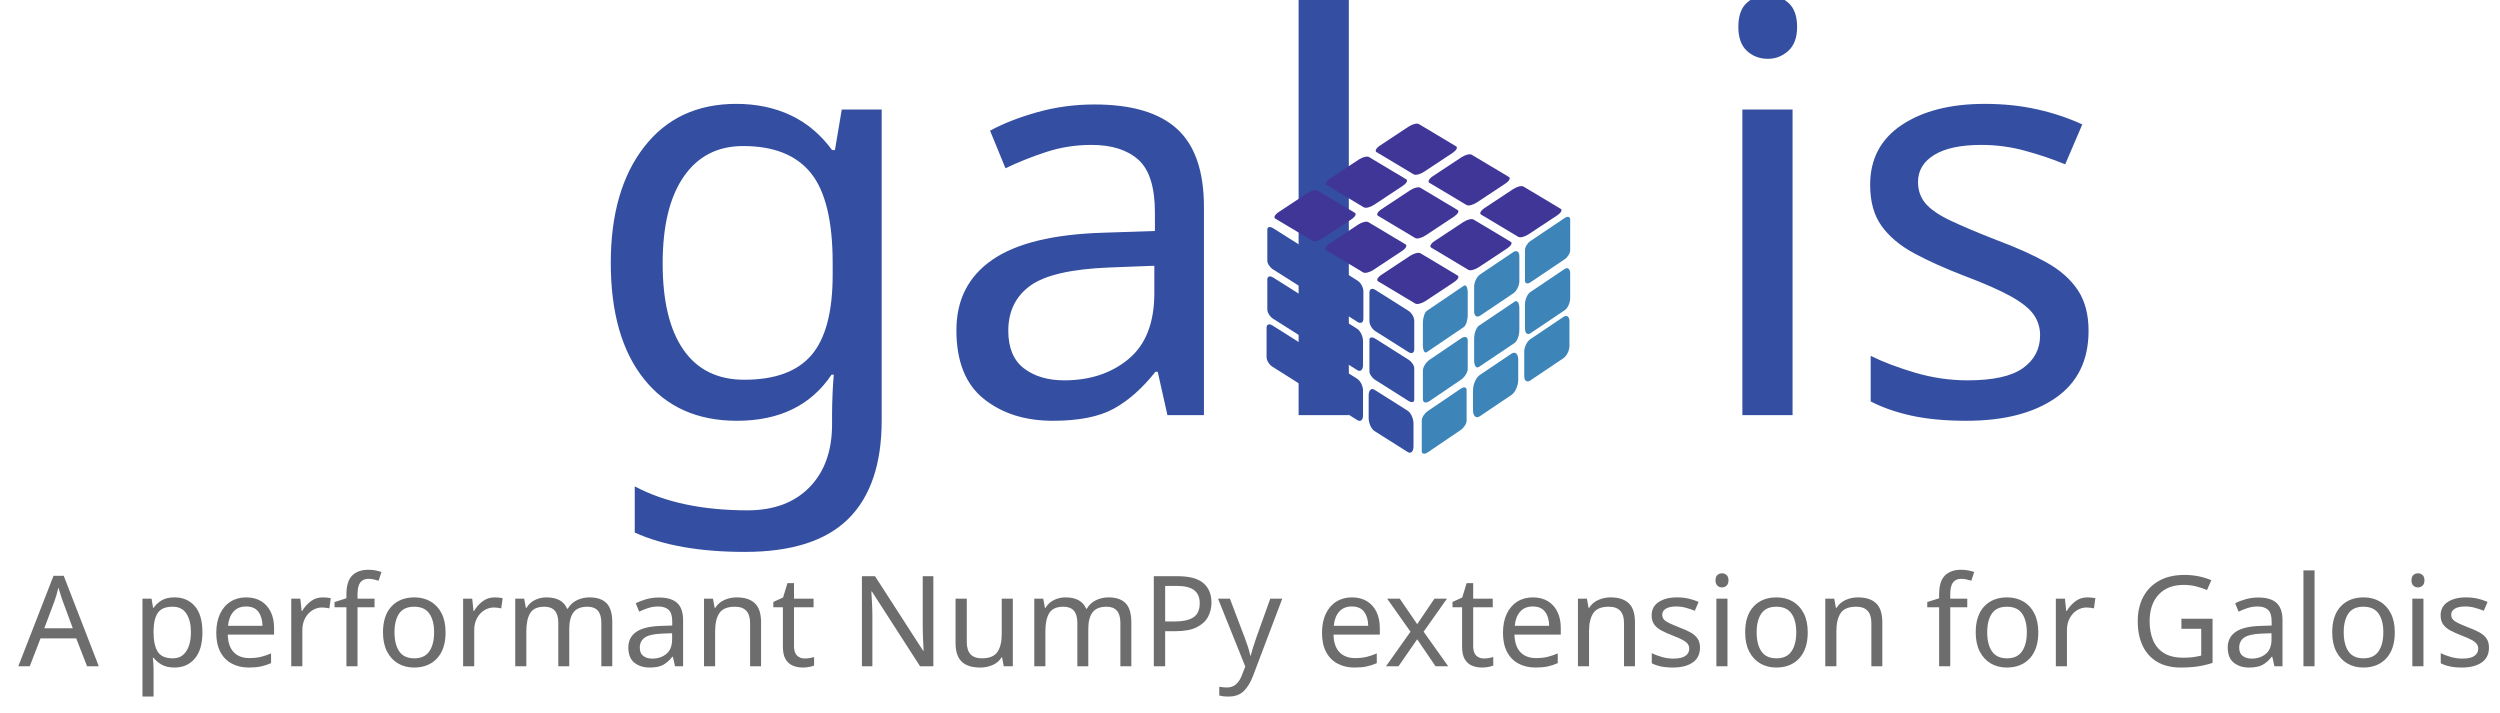
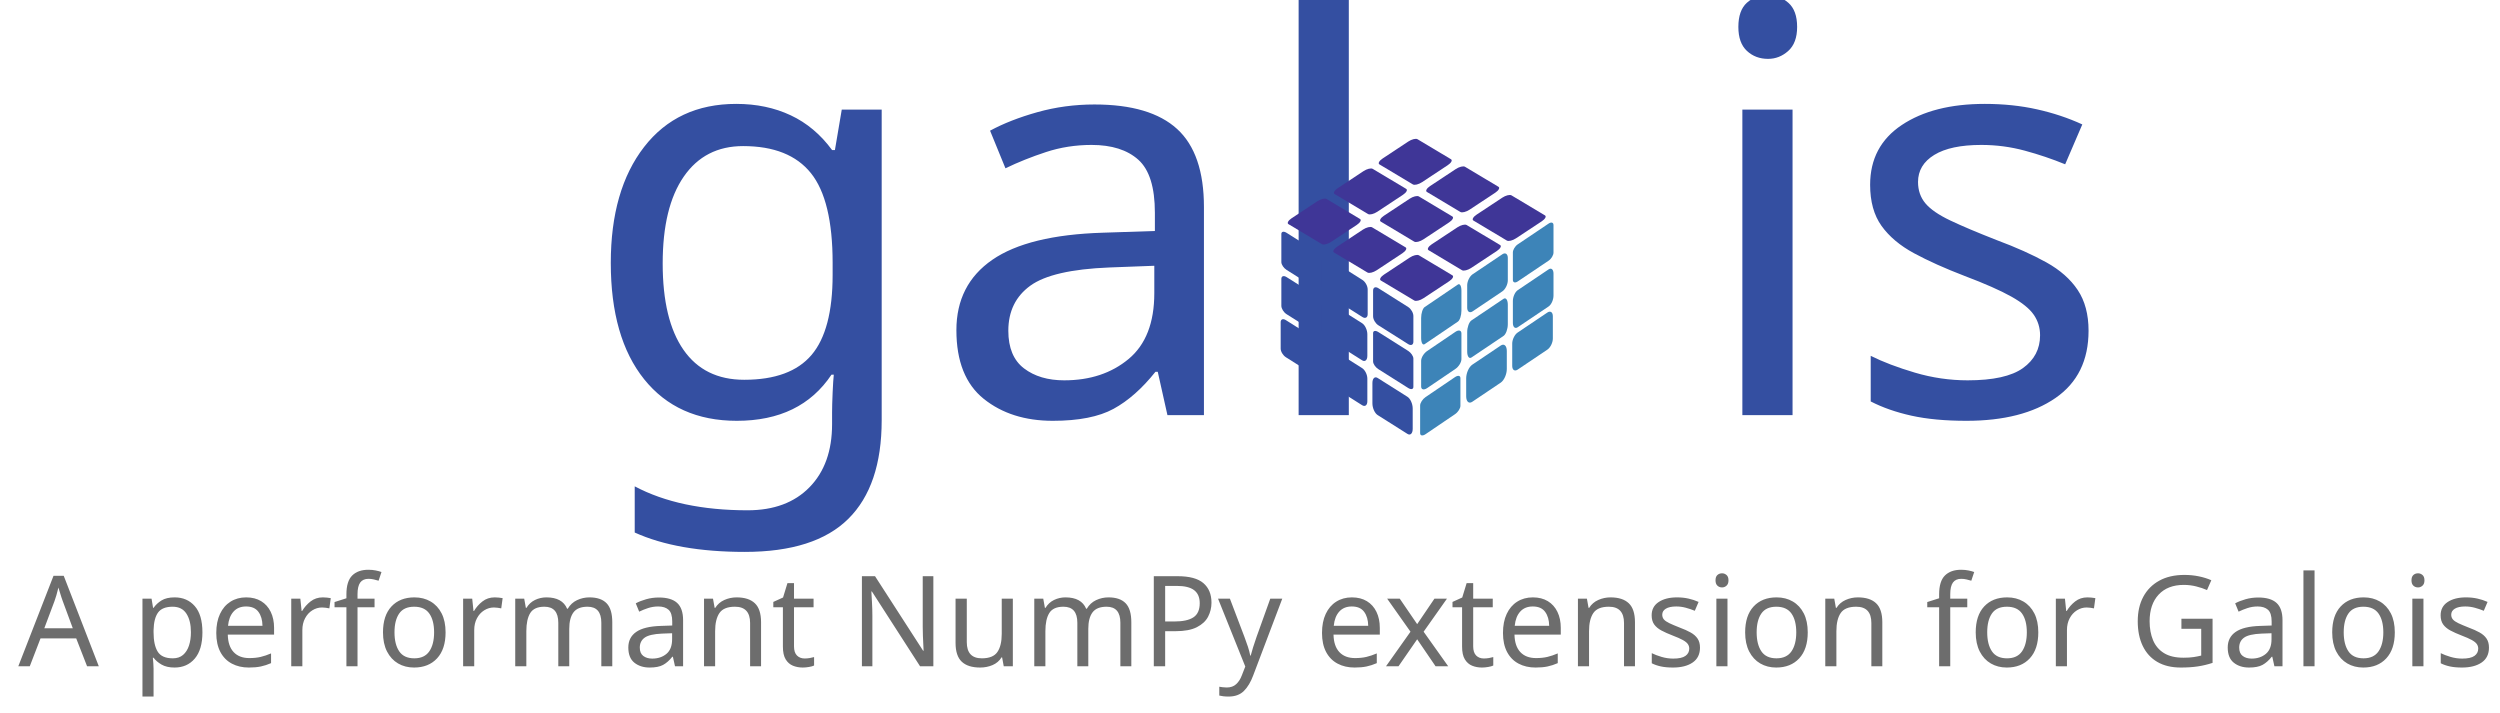
<svg xmlns="http://www.w3.org/2000/svg" width="1279.999mm" height="364.893mm" viewBox="0 0 1279.999 364.893" version="1.1" id="svg8">
  <defs id="defs2" />
-   <g id="layer1" transform="translate(-1.0728836e-6,67.893)">
+   <g id="layer1" transform="translate(-1.0728836e-6,67.89299)">
    <text xml:space="preserve" style="font-style:normal;font-variant:normal;font-weight:normal;font-stretch:normal;font-size:64.612px;line-height:1.25;font-family:'Lohit Telugu';-inkscape-font-specification:'Lohit Telugu, Normal';font-variant-ligatures:normal;font-variant-caps:normal;font-variant-numeric:normal;font-feature-settings:normal;text-align:start;letter-spacing:0px;word-spacing:0px;writing-mode:lr-tb;text-anchor:start;fill:#6d6d6d;fill-opacity:1;stroke:none;stroke-width:1.615" x="9.369" y="273.245" id="text13">
      <tspan id="tspan11" x="9.369" y="273.245" style="font-style:normal;font-variant:normal;font-weight:normal;font-stretch:normal;font-size:64.612px;font-family:'Lohit Telugu';-inkscape-font-specification:'Lohit Telugu, Normal';font-variant-ligatures:normal;font-variant-caps:normal;font-variant-numeric:normal;font-feature-settings:normal;text-align:start;writing-mode:lr-tb;text-anchor:start;fill:#6d6d6d;fill-opacity:1;stroke-width:1.615">A performant NumPy extension for Galois fields</tspan>
    </text>
-     <g id="g916" transform="matrix(1.958134,0,0,1.958134,285.249,-363.1006)">
-       <text transform="scale(1.000324,0.9996759)" id="text3780" y="259.382" x="5.822" style="font-style:normal;font-variant:normal;font-weight:normal;font-stretch:normal;font-size:149.086px;line-height:1.25;font-family:MathJax_SansSerif;-inkscape-font-specification:'MathJax_SansSerif, Normal';font-variant-ligatures:normal;font-variant-caps:normal;font-variant-numeric:normal;font-feature-settings:normal;text-align:start;letter-spacing:0px;word-spacing:0px;writing-mode:lr-tb;text-anchor:start;fill:#344fa1;fill-opacity:1;stroke:none;stroke-width:4.18" xml:space="preserve">
-         <tspan style="font-style:normal;font-variant:normal;font-weight:normal;font-stretch:normal;font-size:149.086px;font-family:MathJax_SansSerif;-inkscape-font-specification:'MathJax_SansSerif, Normal';font-variant-ligatures:normal;font-variant-caps:normal;font-variant-numeric:normal;font-feature-settings:normal;text-align:start;writing-mode:lr-tb;text-anchor:start;fill:#344fa1;fill-opacity:1;stroke-width:4.18" y="259.382" x="5.822" id="tspan3778">gal  is</tspan>
+     <g id="g139">
+       <text transform="scale(1.000324,0.9996759)" id="text3780" y="144.687" x="296.558" style="font-style:normal;font-variant:normal;font-weight:normal;font-stretch:normal;font-size:291.929px;line-height:1.25;font-family:MathJax_SansSerif;-inkscape-font-specification:'MathJax_SansSerif, Normal';font-variant-ligatures:normal;font-variant-caps:normal;font-variant-numeric:normal;font-feature-settings:normal;text-align:start;letter-spacing:0px;word-spacing:0px;writing-mode:lr-tb;text-anchor:start;fill:#344fa1;fill-opacity:1;stroke:none;stroke-width:8.185" xml:space="preserve">
+         <tspan style="font-style:normal;font-variant:normal;font-weight:normal;font-stretch:normal;font-size:291.929px;font-family:MathJax_SansSerif;-inkscape-font-specification:'MathJax_SansSerif, Normal';font-variant-ligatures:normal;font-variant-caps:normal;font-variant-numeric:normal;font-feature-settings:normal;text-align:start;writing-mode:lr-tb;text-anchor:start;fill:#344fa1;fill-opacity:1;stroke-width:8.185" y="144.687" x="296.558" id="tspan3778">gal  is</tspan>
      </text>
-       <g style="fill:#3d84b8;fill-opacity:1" id="g968" transform="matrix(0.1883568,0,0,0.1883568,171.276,166.2549)">
-         <path style="fill:#3d84b8;fill-opacity:1" d="m 299.35,488.33 45.47,-30.844 c 4.632,-3.141 8.386,-2.439 8.386,1.57 v 42.777 c 0,4.008 -3.754,9.805 -8.386,12.945 l -45.47,30.844 c -4.632,3.141 -8.386,2.439 -8.386,-1.57 v -42.777 c 0.01,-4 3.76,-9.8 8.39,-12.94 z" id="rect5005" />
-         <path style="fill:#3d84b8;fill-opacity:1" d="m 301.81,417.14 43.656,-29.613 c 5.133,-3.48 9.293,-2.367 9.293,2.49 v 39.705 c 0,4.857 -4.16,11.617 -9.293,15.098 l -43.656,29.613 c -5.132,3.48 -9.293,2.367 -9.293,-2.49 v -39.705 c 0,-4.86 4.16,-11.62 9.29,-15.1 z" id="rect5765" />
-         <path style="fill:#3d84b8;fill-opacity:1" d="m 297.96,349.26 51.362,-34.84 c 3.004,-2.037 5.44,2.211 5.44,9.49 v 30.936 c 0,7.277 -2.437,14.83 -5.44,16.869 l -51.362,34.838 c -3.004,2.039 -5.439,-2.209 -5.439,-9.488 v -30.936 c 0,-7.28 2.44,-14.83 5.44,-16.87 z" id="rect5767" />
-         <path style="fill:#3d84b8;fill-opacity:1" d="m 372.1,298.56 45.889,-30.873 c 4.656,-3.133 8.432,-0.568 8.432,5.727 v 34.496 c 0,6.295 -3.775,13.938 -8.432,17.072 L 372.1,355.855 c -4.657,3.133 -8.432,0.568 -8.432,-5.727 v -34.496 c 0,-6.29 3.77,-13.93 8.43,-17.07 z" id="rect5769" />
-         <path style="fill:#3d84b8;fill-opacity:1" d="m 370.29,369.84 49.514,-33.312 c 3.655,-2.461 6.619,1.641 6.619,9.16 v 30.066 c 0,7.518 -2.964,15.607 -6.619,18.066 l -49.514,33.312 c -3.656,2.459 -6.619,-1.641 -6.619,-9.16 v -30.066 c 0,-7.52 2.96,-15.61 6.62,-18.07 z" id="rect5771" />
-         <path style="fill:#3d84b8;fill-opacity:1" d="m 371.45,438.32 44.075,-29.654 c 5.157,-3.471 9.339,0.309 9.339,8.438 v 27.852 c 0,8.131 -4.182,17.535 -9.339,21.004 l -44.075,29.654 c -5.157,3.471 -9.339,-0.309 -9.339,-8.439 v -27.85 c 0.01,-8.12 4.2,-17.53 9.35,-21 z" id="rect5773" />
-         <path style="fill:#3d84b8;fill-opacity:1" d="m 441.66,388.58 45.888,-30.873 c 4.657,-3.133 8.433,-0.555 8.433,5.76 v 34.43 c 0,6.312 -3.775,13.971 -8.433,17.104 l -45.888,30.875 c -4.657,3.133 -8.433,0.555 -8.433,-5.76 v -34.43 c 0,-6.32 3.78,-13.98 8.43,-17.11 z" id="rect5775" />
-         <path style="fill:#3d84b8;fill-opacity:1" d="m 441.77,323.1 47.7,-32.094 c 4.157,-2.797 7.526,0.158 7.526,6.598 v 33.973 c 0,6.439 -3.369,13.928 -7.526,16.723 l -47.7,32.094 c -4.156,2.797 -7.526,-0.158 -7.526,-6.598 v -33.973 c 0.01,-6.43 3.38,-13.92 7.53,-16.72 z" id="rect5777" />
-         <path style="fill:#3d84b8;fill-opacity:1" d="m 441.77,252.36 47.7,-32.094 c 4.157,-2.797 7.526,-1.725 7.526,2.395 v 42.377 c 0,4.119 -3.369,9.727 -7.526,12.521 l -47.7,32.094 c -4.156,2.797 -7.526,1.725 -7.526,-2.395 v -42.377 c 0.01,-4.12 3.38,-9.73 7.53,-12.52 z" id="rect5779" />
-       </g>
-       <g style="fill:#344fa1;fill-opacity:1" id="g946" transform="matrix(0.1883568,0,0,0.1883568,171.276,166.2549)">
-         <path style="fill:#344fa1;fill-opacity:1" d="m 225.29,458.78 46.143,29.148 c 4.445,2.809 8.05,10.871 8.05,18.008 v 31.447 c 0,7.139 -3.604,10.646 -8.05,7.838 L 225.29,516.073 c -4.445,-2.809 -8.049,-10.871 -8.049,-18.008 v -31.447 c 0,-7.14 3.61,-10.65 8.05,-7.84 z" id="rect8055" />
-         <path style="fill:#344fa1;fill-opacity:1" d="m 226.34,387.83 46.143,29.148 c 4.445,2.809 8.05,8.115 8.05,11.854 v 43.758 c 0,3.738 -3.604,4.49 -8.05,1.684 l -46.143,-29.15 c -4.445,-2.809 -8.049,-8.113 -8.049,-11.852 v -43.76 c 0,-3.74 3.6,-4.49 8.05,-1.68 z" id="rect8815" />
-         <path style="fill:#344fa1;fill-opacity:1" d="m 226.34,320.05 46.143,29.148 c 4.445,2.809 8.05,9.023 8.05,13.879 v 39.707 c 0,4.855 -3.604,6.516 -8.05,3.709 l -46.143,-29.15 c -4.445,-2.809 -8.049,-9.021 -8.049,-13.879 v -39.705 c 0,-4.86 3.6,-6.52 8.05,-3.71 z" id="rect8817" />
-         <path style="fill:#344fa1;fill-opacity:1" d="m 155.22,414.43 46.143,29.148 c 4.446,2.809 8.05,10.084 8.05,16.25 v 34.965 c 0,6.166 -3.604,8.889 -8.05,6.08 l -46.143,-29.15 c -4.445,-2.807 -8.049,-10.082 -8.049,-16.248 V 420.51 c 0,-6.18 3.6,-8.9 8.05,-6.09 z" id="rect8819" />
-         <path style="fill:#344fa1;fill-opacity:1" d="m 155.22,345.07 46.143,29.15 c 4.446,2.807 8.05,10.441 8.05,17.053 v 33.357 c 0,6.609 -3.604,9.691 -8.05,6.883 L 155.22,402.365 c -4.445,-2.809 -8.049,-10.443 -8.049,-17.055 v -33.357 c 0,-6.6 3.6,-9.68 8.05,-6.87 z" id="rect8821" />
-         <path style="fill:#344fa1;fill-opacity:1" d="m 155.73,278.24 46.143,29.148 c 4.445,2.809 8.049,9.383 8.049,14.682 v 38.1 c 0,5.301 -3.604,7.32 -8.049,4.512 L 155.73,335.534 c -4.446,-2.809 -8.05,-9.383 -8.05,-14.684 v -38.098 c 0,-5.29 3.6,-7.31 8.05,-4.51 z" id="rect8823" />
-         <path style="fill:#344fa1;fill-opacity:1" d="m 83.565,369.46 46.143,29.15 c 4.446,2.807 8.049,8.748 8.049,13.266 v 40.93 c 0,4.52 -3.604,5.906 -8.049,3.098 L 83.565,426.756 c -4.446,-2.809 -8.049,-8.75 -8.049,-13.268 v -40.93 c -0.002,-4.52 3.601,-5.91 8.047,-3.1 z" id="rect8825" />
-         <path style="fill:#344fa1;fill-opacity:1" d="m 84.611,302.95 46.143,29.148 c 4.446,2.809 8.049,8.596 8.049,12.924 v 41.615 c 0,4.33 -3.604,5.562 -8.049,2.754 L 84.611,360.243 c -4.446,-2.809 -8.049,-8.594 -8.049,-12.924 v -41.615 c 0.004,-4.33 3.607,-5.56 8.053,-2.75 z" id="rect8827" />
-         <path style="fill:#344fa1;fill-opacity:1" d="m 84.611,234.53 46.143,29.15 c 4.446,2.809 8.049,8.191 8.049,12.025 v 43.412 c 0,3.834 -3.604,4.664 -8.049,1.855 L 84.611,291.824 c -4.446,-2.809 -8.049,-8.193 -8.049,-12.025 v -43.414 c 0.004,-3.81 3.607,-4.64 8.053,-1.84 z" id="rect8829" />
-       </g>
-       <g style="fill:#3f3697;fill-opacity:1" id="g957" transform="matrix(0.1883568,0,0,0.1883568,171.276,166.2549)">
-         <path style="fill:#3f3697;fill-opacity:1" d="m 146.35,182.23 51.762,30.957 c 2.556,1.529 0.342,5.602 -4.946,9.098 l -39.69,26.238 c -5.288,3.496 -11.646,5.09 -14.203,3.561 L 87.511,221.127 c -2.556,-1.529 -0.342,-5.602 4.946,-9.098 l 39.69,-26.238 c 5.3,-3.49 11.66,-5.09 14.21,-3.56 z" id="rect10429" />
-         <path style="fill:#3f3697;fill-opacity:1" d="m 216.75,226.06 51.762,30.957 c 2.557,1.529 0.342,5.602 -4.945,9.098 l -39.69,26.238 c -5.288,3.496 -11.646,5.09 -14.203,3.561 l -51.762,-30.957 c -2.556,-1.529 -0.342,-5.602 4.946,-9.098 l 39.69,-26.238 c 5.29,-3.49 11.65,-5.08 14.2,-3.56 z" id="rect11189" />
-         <path style="fill:#3f3697;fill-opacity:1" d="m 289.04,269.28 51.762,30.957 c 2.557,1.529 0.342,5.604 -4.946,9.098 l -39.689,26.238 c -5.288,3.496 -11.646,5.09 -14.203,3.562 l -51.762,-30.959 c -2.556,-1.529 -0.342,-5.602 4.946,-9.098 l 39.69,-26.238 c 5.29,-3.5 11.64,-5.09 14.2,-3.56 z" id="rect11191" />
-         <path style="fill:#3f3697;fill-opacity:1" d="m 217.66,135.72 51.763,30.958 c 2.556,1.528 0.342,5.602 -4.946,9.097 l -39.69,26.238 c -5.288,3.496 -11.646,5.09 -14.203,3.561 l -51.762,-30.957 c -2.556,-1.529 -0.342,-5.602 4.946,-9.098 l 39.69,-26.238 c 5.29,-3.5 11.65,-5.09 14.2,-3.56 z" id="rect11193" />
-         <path style="fill:#3f3697;fill-opacity:1" d="m 288.97,178.33 51.762,30.957 c 2.556,1.529 0.342,5.602 -4.946,9.098 l -39.689,26.238 c -5.288,3.496 -11.646,5.09 -14.203,3.562 l -51.762,-30.959 c -2.556,-1.529 -0.342,-5.602 4.946,-9.098 l 39.69,-26.238 c 5.28,-3.5 11.64,-5.09 14.2,-3.56 z" id="rect11195" />
-         <path style="fill:#3f3697;fill-opacity:1" d="m 362.78,222.48 51.762,30.957 c 2.557,1.529 0.342,5.602 -4.946,9.098 l -39.689,26.238 c -5.288,3.496 -11.646,5.09 -14.203,3.562 l -51.762,-30.959 c -2.556,-1.529 -0.342,-5.602 4.946,-9.098 l 39.689,-26.238 c 5.29,-3.49 11.65,-5.09 14.2,-3.56 z" id="rect11197" />
-         <path style="fill:#3f3697;fill-opacity:1" d="m 286.9,89.946 51.762,30.958 c 2.557,1.529 0.342,5.602 -4.945,9.098 l -39.69,26.238 c -5.287,3.496 -11.646,5.09 -14.202,3.562 l -51.762,-30.958 c -2.556,-1.529 -0.342,-5.602 4.946,-9.098 l 39.689,-26.238 c 5.28,-3.49 11.63,-5.085 14.19,-3.556 z" id="rect11199" />
-         <path style="fill:#3f3697;fill-opacity:1" d="m 360.24,132.5 51.762,30.958 c 2.557,1.528 0.342,5.602 -4.946,9.098 l -39.689,26.238 c -5.288,3.494 -11.646,5.09 -14.203,3.561 l -51.762,-30.958 c -2.556,-1.529 -0.342,-5.603 4.946,-9.098 l 39.689,-26.239 c 5.28,-3.5 11.64,-5.09 14.2,-3.56 z" id="rect11201" />
-         <path style="fill:#3f3697;fill-opacity:1" d="m 432.07,176.68 51.762,30.957 c 2.556,1.529 0.342,5.604 -4.946,9.098 l -39.689,26.238 c -5.288,3.496 -11.646,5.09 -14.203,3.562 l -51.762,-30.959 c -2.557,-1.529 -0.342,-5.602 4.945,-9.098 l 39.69,-26.238 c 5.28,-3.5 11.64,-5.09 14.2,-3.56 z" id="rect11203" />
+       <g id="g104">
+         <g transform="matrix(0.3314147,0,0,0.3314147,630.6775,-26.42403)" id="g968" style="fill:#3d84b8;fill-opacity:1">
+           <path id="rect5005" d="m 299.35,488.33 45.47,-30.844 c 4.632,-3.141 8.386,-2.439 8.386,1.57 v 42.777 c 0,4.008 -3.754,9.805 -8.386,12.945 l -45.47,30.844 c -4.632,3.141 -8.386,2.439 -8.386,-1.57 v -42.777 c 0.01,-4 3.76,-9.8 8.39,-12.94 z" style="fill:#3d84b8;fill-opacity:1" />
+           <path id="rect5765" d="m 301.81,417.14 43.656,-29.613 c 5.133,-3.48 9.293,-2.367 9.293,2.49 v 39.705 c 0,4.857 -4.16,11.617 -9.293,15.098 l -43.656,29.613 c -5.132,3.48 -9.293,2.367 -9.293,-2.49 v -39.705 c 0,-4.86 4.16,-11.62 9.29,-15.1 z" style="fill:#3d84b8;fill-opacity:1" />
+           <path id="rect5767" d="m 297.96,349.26 51.362,-34.84 c 3.004,-2.037 5.44,2.211 5.44,9.49 v 30.936 c 0,7.277 -2.437,14.83 -5.44,16.869 l -51.362,34.838 c -3.004,2.039 -5.439,-2.209 -5.439,-9.488 v -30.936 c 0,-7.28 2.44,-14.83 5.44,-16.87 z" style="fill:#3d84b8;fill-opacity:1" />
+           <path id="rect5769" d="m 372.1,298.56 45.889,-30.873 c 4.656,-3.133 8.432,-0.568 8.432,5.727 v 34.496 c 0,6.295 -3.775,13.938 -8.432,17.072 L 372.1,355.855 c -4.657,3.133 -8.432,0.568 -8.432,-5.727 v -34.496 c 0,-6.29 3.77,-13.93 8.43,-17.07 z" style="fill:#3d84b8;fill-opacity:1" />
+           <path id="rect5771" d="m 370.29,369.84 49.514,-33.312 c 3.655,-2.461 6.619,1.641 6.619,9.16 v 30.066 c 0,7.518 -2.964,15.607 -6.619,18.066 l -49.514,33.312 c -3.656,2.459 -6.619,-1.641 -6.619,-9.16 v -30.066 c 0,-7.52 2.96,-15.61 6.62,-18.07 z" style="fill:#3d84b8;fill-opacity:1" />
+           <path id="rect5773" d="m 371.45,438.32 44.075,-29.654 c 5.157,-3.471 9.339,0.309 9.339,8.438 v 27.852 c 0,8.131 -4.182,17.535 -9.339,21.004 l -44.075,29.654 c -5.157,3.471 -9.339,-0.309 -9.339,-8.439 v -27.85 c 0.01,-8.12 4.2,-17.53 9.35,-21 z" style="fill:#3d84b8;fill-opacity:1" />
+           <path id="rect5775" d="m 441.66,388.58 45.888,-30.873 c 4.657,-3.133 8.433,-0.555 8.433,5.76 v 34.43 c 0,6.312 -3.775,13.971 -8.433,17.104 l -45.888,30.875 c -4.657,3.133 -8.433,0.555 -8.433,-5.76 v -34.43 c 0,-6.32 3.78,-13.98 8.43,-17.11 z" style="fill:#3d84b8;fill-opacity:1" />
+           <path id="rect5777" d="m 441.77,323.1 47.7,-32.094 c 4.157,-2.797 7.526,0.158 7.526,6.598 v 33.973 c 0,6.439 -3.369,13.928 -7.526,16.723 l -47.7,32.094 c -4.156,2.797 -7.526,-0.158 -7.526,-6.598 v -33.973 c 0.01,-6.43 3.38,-13.92 7.53,-16.72 z" style="fill:#3d84b8;fill-opacity:1" />
+           <path id="rect5779" d="m 441.77,252.36 47.7,-32.094 c 4.157,-2.797 7.526,-1.725 7.526,2.395 v 42.377 c 0,4.119 -3.369,9.727 -7.526,12.521 l -47.7,32.094 c -4.156,2.797 -7.526,1.725 -7.526,-2.395 v -42.377 c 0.01,-4.12 3.38,-9.73 7.53,-12.52 z" style="fill:#3d84b8;fill-opacity:1" />
+         </g>
+         <g transform="matrix(0.3314147,0,0,0.3314147,630.6775,-26.42403)" id="g946" style="fill:#344fa1;fill-opacity:1">
+           <path id="rect8055" d="m 225.29,458.78 46.143,29.148 c 4.445,2.809 8.05,10.871 8.05,18.008 v 31.447 c 0,7.139 -3.604,10.646 -8.05,7.838 L 225.29,516.073 c -4.445,-2.809 -8.049,-10.871 -8.049,-18.008 v -31.447 c 0,-7.14 3.61,-10.65 8.05,-7.84 z" style="fill:#344fa1;fill-opacity:1" />
+           <path id="rect8815" d="m 226.34,387.83 46.143,29.148 c 4.445,2.809 8.05,8.115 8.05,11.854 v 43.758 c 0,3.738 -3.604,4.49 -8.05,1.684 l -46.143,-29.15 c -4.445,-2.809 -8.049,-8.113 -8.049,-11.852 v -43.76 c 0,-3.74 3.6,-4.49 8.05,-1.68 z" style="fill:#344fa1;fill-opacity:1" />
+           <path id="rect8817" d="m 226.34,320.05 46.143,29.148 c 4.445,2.809 8.05,9.023 8.05,13.879 v 39.707 c 0,4.855 -3.604,6.516 -8.05,3.709 l -46.143,-29.15 c -4.445,-2.809 -8.049,-9.021 -8.049,-13.879 v -39.705 c 0,-4.86 3.6,-6.52 8.05,-3.71 z" style="fill:#344fa1;fill-opacity:1" />
+           <path id="rect8819" d="m 155.22,414.43 46.143,29.148 c 4.446,2.809 8.05,10.084 8.05,16.25 v 34.965 c 0,6.166 -3.604,8.889 -8.05,6.08 l -46.143,-29.15 c -4.445,-2.807 -8.049,-10.082 -8.049,-16.248 V 420.51 c 0,-6.18 3.6,-8.9 8.05,-6.09 z" style="fill:#344fa1;fill-opacity:1" />
+           <path id="rect8821" d="m 155.22,345.07 46.143,29.15 c 4.446,2.807 8.05,10.441 8.05,17.053 v 33.357 c 0,6.609 -3.604,9.691 -8.05,6.883 L 155.22,402.365 c -4.445,-2.809 -8.049,-10.443 -8.049,-17.055 v -33.357 c 0,-6.6 3.6,-9.68 8.05,-6.87 z" style="fill:#344fa1;fill-opacity:1" />
+           <path id="rect8823" d="m 155.73,278.24 46.143,29.148 c 4.445,2.809 8.049,9.383 8.049,14.682 v 38.1 c 0,5.301 -3.604,7.32 -8.049,4.512 L 155.73,335.534 c -4.446,-2.809 -8.05,-9.383 -8.05,-14.684 v -38.098 c 0,-5.29 3.6,-7.31 8.05,-4.51 z" style="fill:#344fa1;fill-opacity:1" />
+           <path id="rect8825" d="m 83.565,369.46 46.143,29.15 c 4.446,2.807 8.049,8.748 8.049,13.266 v 40.93 c 0,4.52 -3.604,5.906 -8.049,3.098 L 83.565,426.756 c -4.446,-2.809 -8.049,-8.75 -8.049,-13.268 v -40.93 c -0.002,-4.52 3.601,-5.91 8.047,-3.1 z" style="fill:#344fa1;fill-opacity:1" />
+           <path id="rect8827" d="m 84.611,302.95 46.143,29.148 c 4.446,2.809 8.049,8.596 8.049,12.924 v 41.615 c 0,4.33 -3.604,5.562 -8.049,2.754 L 84.611,360.243 c -4.446,-2.809 -8.049,-8.594 -8.049,-12.924 v -41.615 c 0.004,-4.33 3.607,-5.56 8.053,-2.75 z" style="fill:#344fa1;fill-opacity:1" />
+           <path id="rect8829" d="m 84.611,234.53 46.143,29.15 c 4.446,2.809 8.049,8.191 8.049,12.025 v 43.412 c 0,3.834 -3.604,4.664 -8.049,1.855 L 84.611,291.824 c -4.446,-2.809 -8.049,-8.193 -8.049,-12.025 v -43.414 c 0.004,-3.81 3.607,-4.64 8.053,-1.84 z" style="fill:#344fa1;fill-opacity:1" />
+         </g>
+         <g transform="matrix(0.3314147,0,0,0.3314147,630.6775,-26.42403)" id="g957" style="fill:#3f3697;fill-opacity:1">
+           <path id="rect10429" d="m 146.35,182.23 51.762,30.957 c 2.556,1.529 0.342,5.602 -4.946,9.098 l -39.69,26.238 c -5.288,3.496 -11.646,5.09 -14.203,3.561 L 87.511,221.127 c -2.556,-1.529 -0.342,-5.602 4.946,-9.098 l 39.69,-26.238 c 5.3,-3.49 11.66,-5.09 14.21,-3.56 z" style="fill:#3f3697;fill-opacity:1" />
+           <path id="rect11189" d="m 216.75,226.06 51.762,30.957 c 2.557,1.529 0.342,5.602 -4.945,9.098 l -39.69,26.238 c -5.288,3.496 -11.646,5.09 -14.203,3.561 l -51.762,-30.957 c -2.556,-1.529 -0.342,-5.602 4.946,-9.098 l 39.69,-26.238 c 5.29,-3.49 11.65,-5.08 14.2,-3.56 z" style="fill:#3f3697;fill-opacity:1" />
+           <path id="rect11191" d="m 289.04,269.28 51.762,30.957 c 2.557,1.529 0.342,5.604 -4.946,9.098 l -39.689,26.238 c -5.288,3.496 -11.646,5.09 -14.203,3.562 l -51.762,-30.959 c -2.556,-1.529 -0.342,-5.602 4.946,-9.098 l 39.69,-26.238 c 5.29,-3.5 11.64,-5.09 14.2,-3.56 z" style="fill:#3f3697;fill-opacity:1" />
+           <path id="rect11193" d="m 217.66,135.72 51.763,30.958 c 2.556,1.528 0.342,5.602 -4.946,9.097 l -39.69,26.238 c -5.288,3.496 -11.646,5.09 -14.203,3.561 l -51.762,-30.957 c -2.556,-1.529 -0.342,-5.602 4.946,-9.098 l 39.69,-26.238 c 5.29,-3.5 11.65,-5.09 14.2,-3.56 z" style="fill:#3f3697;fill-opacity:1" />
+           <path id="rect11195" d="m 288.97,178.33 51.762,30.957 c 2.556,1.529 0.342,5.602 -4.946,9.098 l -39.689,26.238 c -5.288,3.496 -11.646,5.09 -14.203,3.562 l -51.762,-30.959 c -2.556,-1.529 -0.342,-5.602 4.946,-9.098 l 39.69,-26.238 c 5.28,-3.5 11.64,-5.09 14.2,-3.56 z" style="fill:#3f3697;fill-opacity:1" />
+           <path id="rect11197" d="m 362.78,222.48 51.762,30.957 c 2.557,1.529 0.342,5.602 -4.946,9.098 l -39.689,26.238 c -5.288,3.496 -11.646,5.09 -14.203,3.562 l -51.762,-30.959 c -2.556,-1.529 -0.342,-5.602 4.946,-9.098 l 39.689,-26.238 c 5.29,-3.49 11.65,-5.09 14.2,-3.56 z" style="fill:#3f3697;fill-opacity:1" />
+           <path id="rect11199" d="m 286.9,89.946 51.762,30.958 c 2.557,1.529 0.342,5.602 -4.945,9.098 l -39.69,26.238 c -5.287,3.496 -11.646,5.09 -14.202,3.562 l -51.762,-30.958 c -2.556,-1.529 -0.342,-5.602 4.946,-9.098 l 39.689,-26.238 c 5.28,-3.49 11.63,-5.085 14.19,-3.556 z" style="fill:#3f3697;fill-opacity:1" />
+           <path id="rect11201" d="m 360.24,132.5 51.762,30.958 c 2.557,1.528 0.342,5.602 -4.946,9.098 l -39.689,26.238 c -5.288,3.494 -11.646,5.09 -14.203,3.561 l -51.762,-30.958 c -2.556,-1.529 -0.342,-5.603 4.946,-9.098 l 39.689,-26.239 c 5.28,-3.5 11.64,-5.09 14.2,-3.56 z" style="fill:#3f3697;fill-opacity:1" />
+           <path id="rect11203" d="m 432.07,176.68 51.762,30.957 c 2.556,1.529 0.342,5.604 -4.946,9.098 l -39.689,26.238 c -5.288,3.496 -11.646,5.09 -14.203,3.562 l -51.762,-30.959 c -2.557,-1.529 -0.342,-5.602 4.945,-9.098 l 39.69,-26.238 c 5.28,-3.5 11.64,-5.09 14.2,-3.56 z" style="fill:#3f3697;fill-opacity:1" />
+         </g>
      </g>
    </g>
  </g>
</svg>
